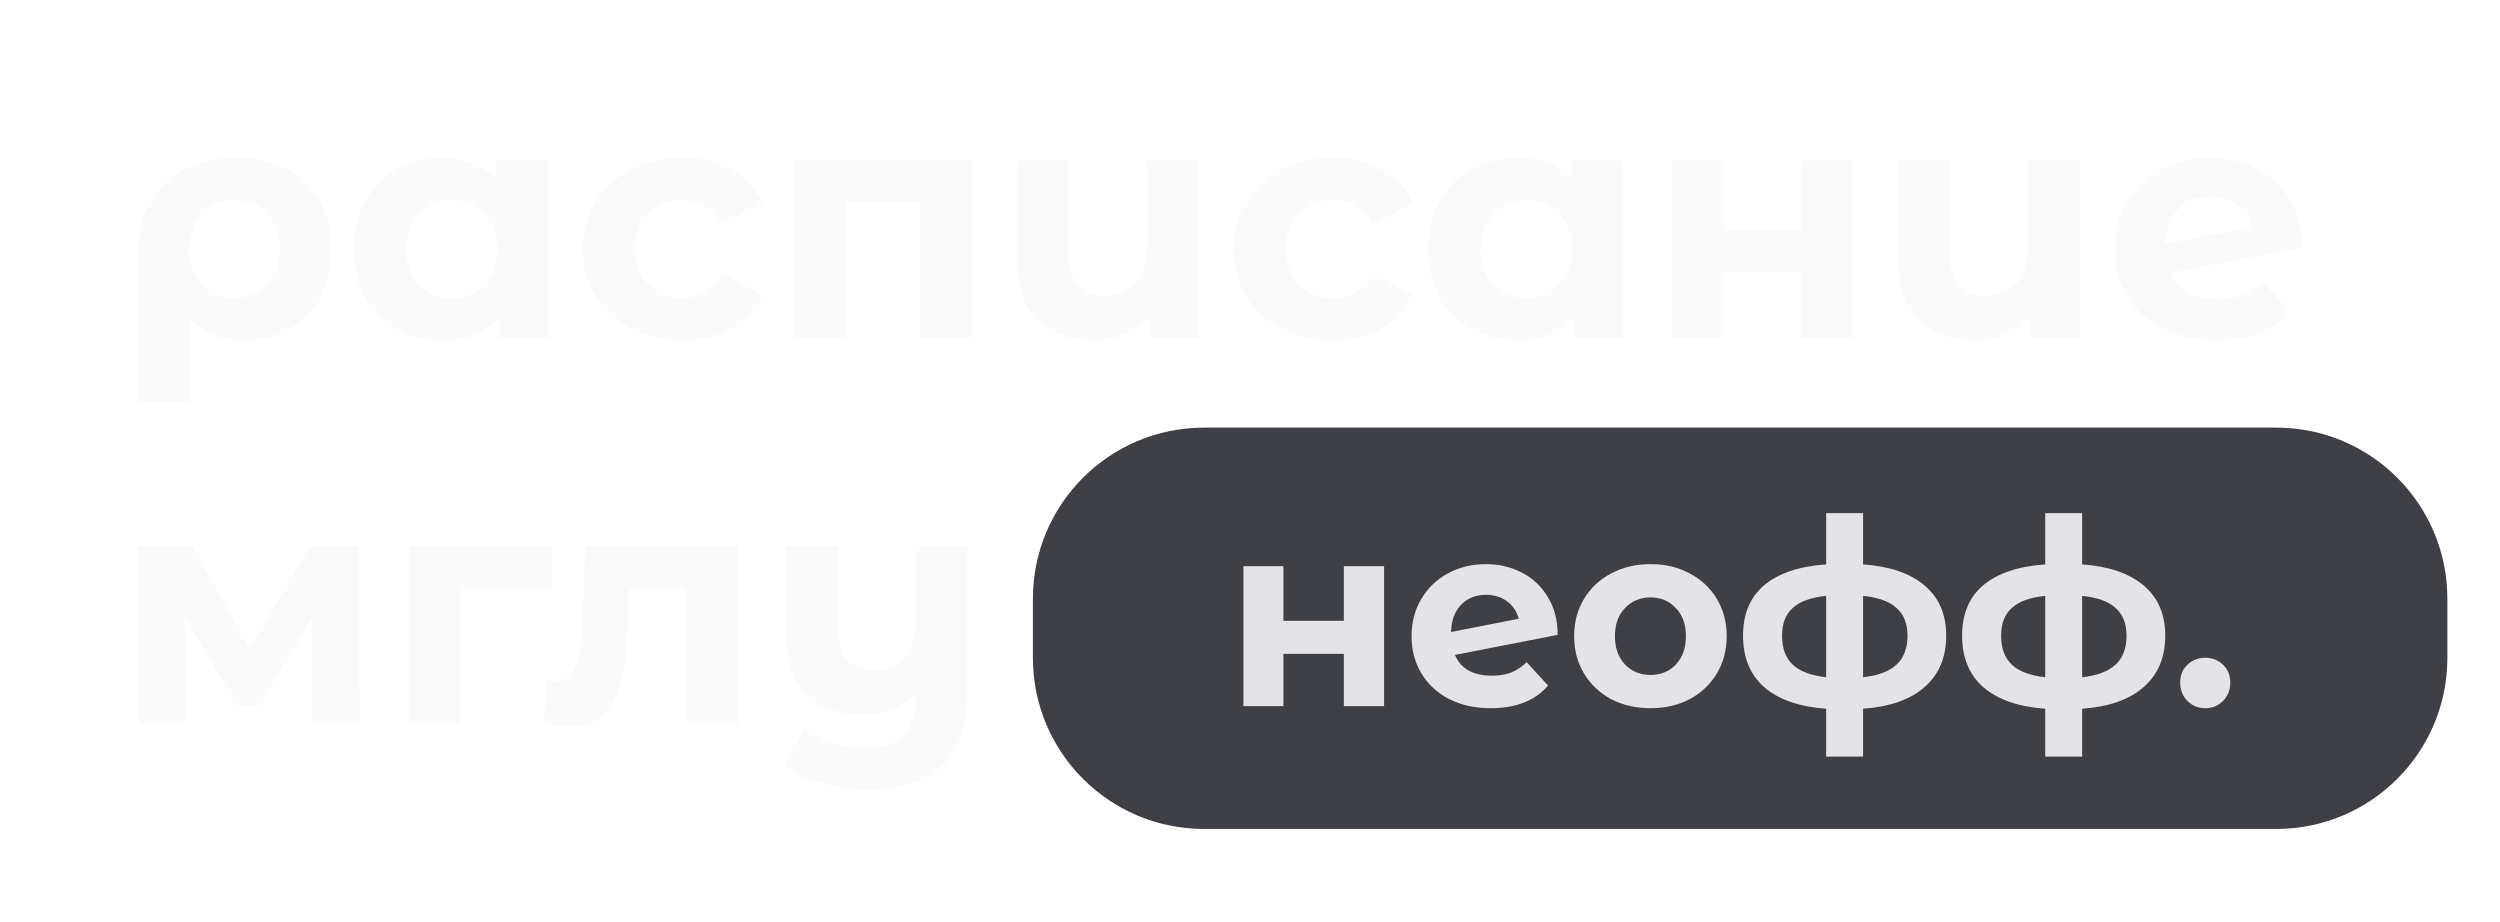
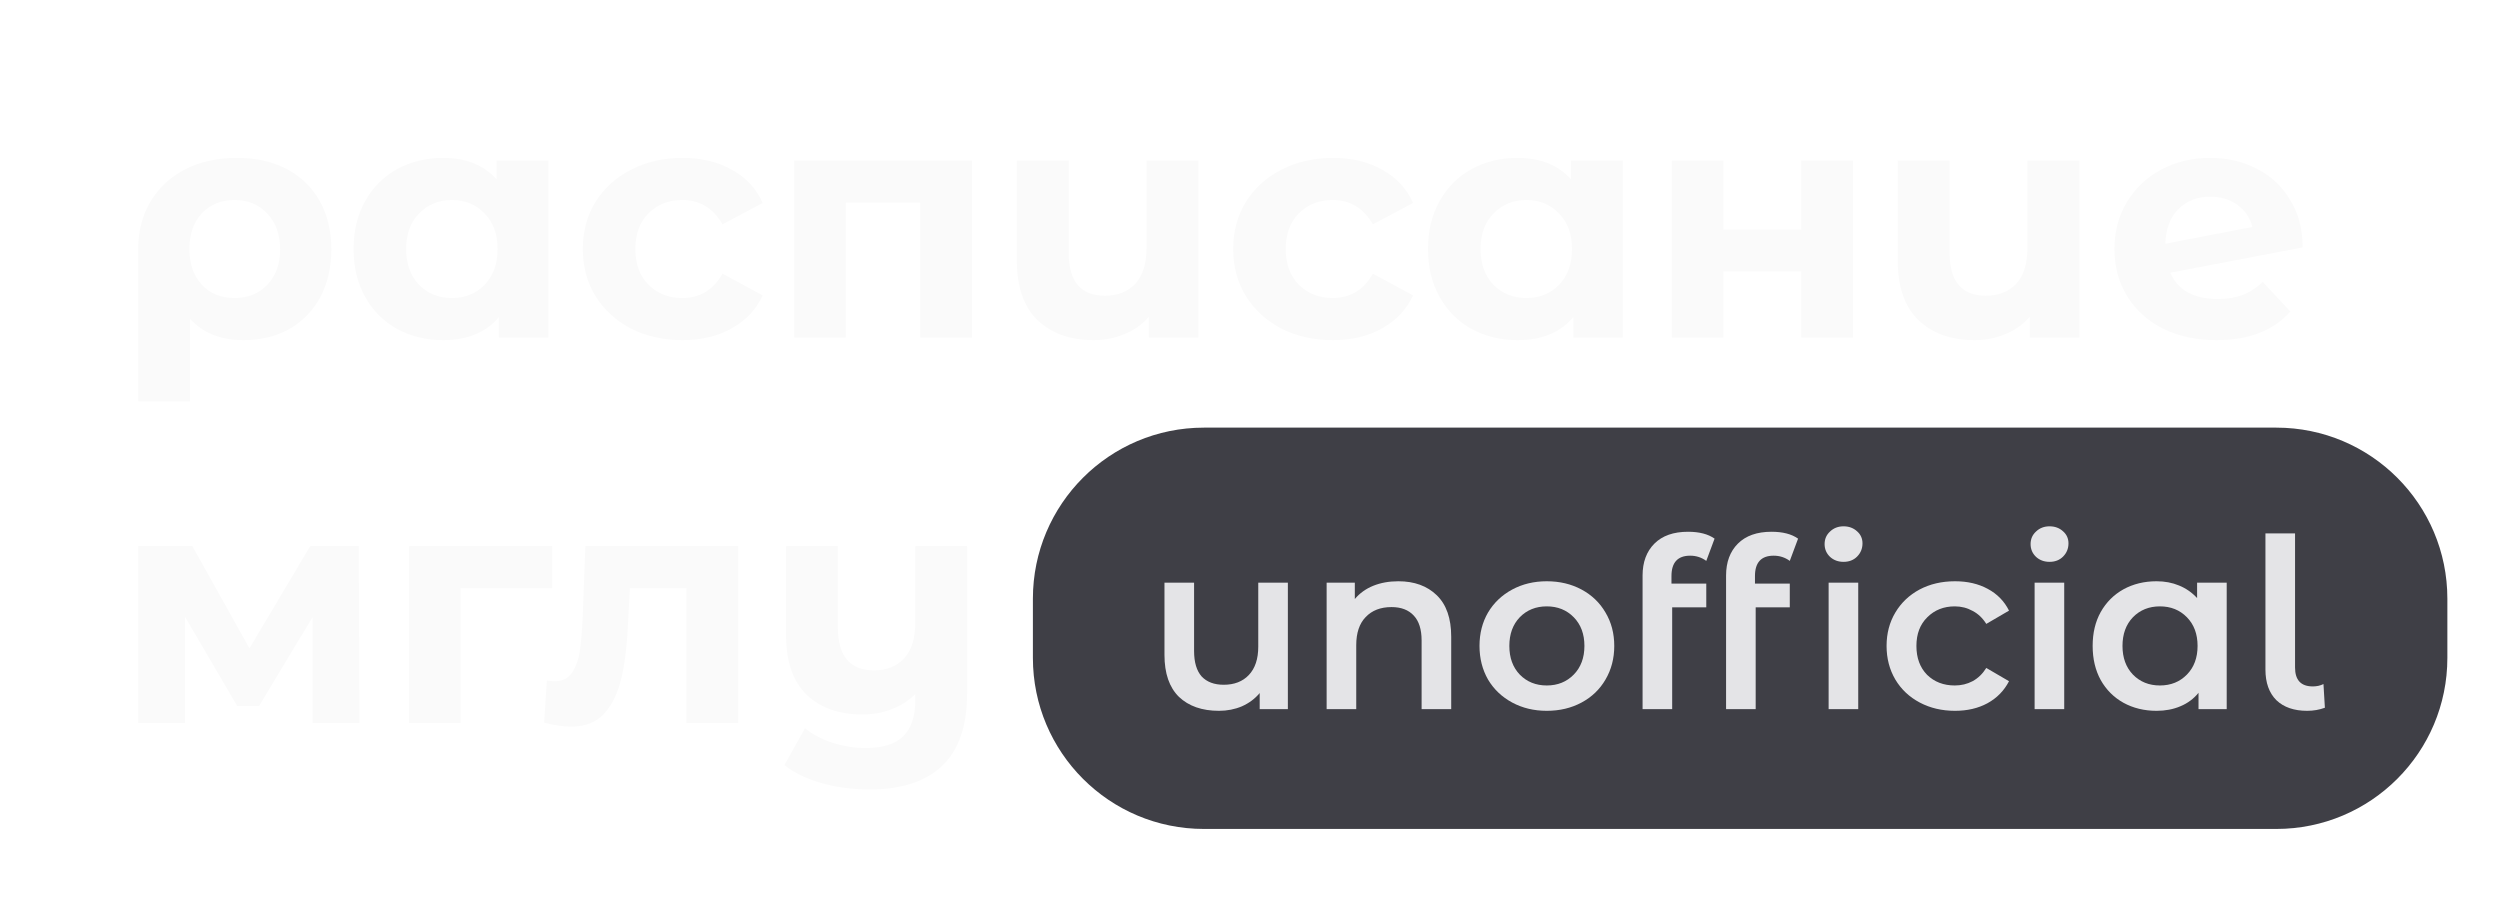
<svg xmlns="http://www.w3.org/2000/svg" width="380" height="140" viewBox="0 0 380 140" fill="none">
  <path d="M36.01 24C38.908 24 41.435 24.567 43.591 25.7C45.747 26.833 47.415 28.45 48.594 30.55C49.774 32.65 50.363 35.1 50.363 37.9C50.363 40.633 49.807 43.05 48.695 45.15C47.584 47.217 46.017 48.833 43.995 50C41.974 51.133 39.649 51.7 37.021 51.7C33.55 51.7 30.838 50.617 28.884 48.45V61H21V37.95C21 35.183 21.623 32.75 22.87 30.65C24.117 28.55 25.869 26.917 28.126 25.75C30.383 24.583 33.011 24 36.01 24ZM35.656 45.3C37.712 45.3 39.379 44.617 40.66 43.25C41.94 41.883 42.58 40.1 42.58 37.9C42.58 35.667 41.94 33.867 40.66 32.5C39.379 31.1 37.712 30.4 35.656 30.4C33.601 30.4 31.933 31.083 30.653 32.45C29.406 33.817 28.783 35.617 28.783 37.85C28.783 40.083 29.406 41.883 30.653 43.25C31.9 44.617 33.567 45.3 35.656 45.3Z" fill="#FAFAFA" />
  <path d="M83.361 24.4V51.3H75.831V48.2C73.877 50.533 71.046 51.7 67.34 51.7C64.78 51.7 62.455 51.133 60.366 50C58.311 48.867 56.694 47.25 55.514 45.15C54.335 43.05 53.745 40.617 53.745 37.85C53.745 35.083 54.335 32.65 55.514 30.55C56.694 28.45 58.311 26.833 60.366 25.7C62.455 24.567 64.78 24 67.34 24C70.811 24 73.523 25.083 75.477 27.25V24.4H83.361ZM68.705 45.3C70.693 45.3 72.344 44.633 73.658 43.3C74.972 41.933 75.629 40.117 75.629 37.85C75.629 35.583 74.972 33.783 73.658 32.45C72.344 31.083 70.693 30.4 68.705 30.4C66.683 30.4 65.016 31.083 63.702 32.45C62.388 33.783 61.73 35.583 61.73 37.85C61.73 40.117 62.388 41.933 63.702 43.3C65.016 44.633 66.683 45.3 68.705 45.3Z" fill="#FAFAFA" />
  <path d="M103.75 51.7C100.853 51.7 98.241 51.117 95.917 49.95C93.626 48.75 91.823 47.1 90.509 45C89.229 42.9 88.588 40.517 88.588 37.85C88.588 35.183 89.229 32.8 90.509 30.7C91.823 28.6 93.626 26.967 95.917 25.8C98.241 24.6 100.853 24 103.75 24C106.614 24 109.107 24.6 111.23 25.8C113.386 26.967 114.953 28.65 115.93 30.85L109.815 34.1C108.4 31.633 106.361 30.4 103.7 30.4C101.644 30.4 99.943 31.067 98.595 32.4C97.248 33.733 96.574 35.55 96.574 37.85C96.574 40.15 97.248 41.967 98.595 43.3C99.943 44.633 101.644 45.3 103.7 45.3C106.395 45.3 108.433 44.067 109.815 41.6L115.93 44.9C114.953 47.033 113.386 48.7 111.23 49.9C109.107 51.1 106.614 51.7 103.75 51.7Z" fill="#FAFAFA" />
  <path d="M147.759 24.4V51.3H139.875V30.8H128.555V51.3H120.721V24.4H147.759Z" fill="#FAFAFA" />
  <path d="M182.155 24.4V51.3H174.624V48.15C173.614 49.317 172.367 50.2 170.885 50.8C169.436 51.4 167.886 51.7 166.235 51.7C162.664 51.7 159.816 50.683 157.694 48.65C155.605 46.617 154.56 43.6 154.56 39.6V24.4H162.445V38.45C162.445 42.783 164.281 44.95 167.953 44.95C169.874 44.95 171.407 44.35 172.552 43.15C173.698 41.917 174.271 40.1 174.271 37.7V24.4H182.155Z" fill="#FAFAFA" />
  <path d="M202.607 51.7C199.71 51.7 197.099 51.117 194.774 49.95C192.483 48.75 190.68 47.1 189.366 45C188.086 42.9 187.446 40.517 187.446 37.85C187.446 35.183 188.086 32.8 189.366 30.7C190.68 28.6 192.483 26.967 194.774 25.8C197.099 24.6 199.71 24 202.607 24C205.471 24 207.964 24.6 210.087 25.8C212.243 26.967 213.81 28.65 214.787 30.85L208.672 34.1C207.257 31.633 205.218 30.4 202.557 30.4C200.501 30.4 198.8 31.067 197.452 32.4C196.105 33.733 195.431 35.55 195.431 37.85C195.431 40.15 196.105 41.967 197.452 43.3C198.8 44.633 200.501 45.3 202.557 45.3C205.252 45.3 207.291 44.067 208.672 41.6L214.787 44.9C213.81 47.033 212.243 48.7 210.087 49.9C207.964 51.1 205.471 51.7 202.607 51.7Z" fill="#FAFAFA" />
  <path d="M246.675 24.4V51.3H239.145V48.2C237.191 50.533 234.361 51.7 230.654 51.7C228.094 51.7 225.769 51.133 223.68 50C221.625 48.867 220.008 47.25 218.828 45.15C217.649 43.05 217.059 40.617 217.059 37.85C217.059 35.083 217.649 32.65 218.828 30.55C220.008 28.45 221.625 26.833 223.68 25.7C225.769 24.567 228.094 24 230.654 24C234.125 24 236.837 25.083 238.791 27.25V24.4H246.675ZM232.019 45.3C234.007 45.3 235.658 44.633 236.972 43.3C238.286 41.933 238.943 40.117 238.943 37.85C238.943 35.583 238.286 33.783 236.972 32.45C235.658 31.083 234.007 30.4 232.019 30.4C229.997 30.4 228.33 31.083 227.016 32.45C225.702 33.783 225.045 35.583 225.045 37.85C225.045 40.117 225.702 41.933 227.016 43.3C228.33 44.633 229.997 45.3 232.019 45.3Z" fill="#FAFAFA" />
  <path d="M254.126 24.4H261.96V34.9H273.786V24.4H281.67V51.3H273.786V41.25H261.96V51.3H254.126V24.4Z" fill="#FAFAFA" />
  <path d="M316.054 24.4V51.3H308.523V48.15C307.512 49.317 306.266 50.2 304.783 50.8C303.335 51.4 301.785 51.7 300.134 51.7C296.562 51.7 293.715 50.683 291.593 48.65C289.504 46.617 288.459 43.6 288.459 39.6V24.4H296.343V38.45C296.343 42.783 298.18 44.95 301.852 44.95C303.773 44.95 305.306 44.35 306.451 43.15C307.597 41.917 308.169 40.1 308.169 37.7V24.4H316.054Z" fill="#FAFAFA" />
  <path d="M337.113 45.45C338.528 45.45 339.774 45.25 340.852 44.85C341.964 44.417 342.992 43.75 343.935 42.85L348.13 47.35C345.569 50.25 341.829 51.7 336.91 51.7C333.844 51.7 331.132 51.117 328.774 49.95C326.415 48.75 324.596 47.1 323.315 45C322.035 42.9 321.395 40.517 321.395 37.85C321.395 35.217 322.018 32.85 323.265 30.75C324.545 28.617 326.28 26.967 328.47 25.8C330.694 24.6 333.187 24 335.95 24C338.544 24 340.903 24.55 343.026 25.65C345.148 26.717 346.833 28.283 348.079 30.35C349.36 32.383 350 34.8 350 37.6L329.885 41.45C330.458 42.783 331.351 43.783 332.564 44.45C333.811 45.117 335.327 45.45 337.113 45.45ZM335.95 29.9C333.962 29.9 332.345 30.533 331.098 31.8C329.852 33.067 329.195 34.817 329.127 37.05L342.369 34.5C341.998 33.1 341.24 31.983 340.094 31.15C338.949 30.317 337.567 29.9 335.95 29.9Z" fill="#FAFAFA" />
  <path d="M47.512 109.9V93.8L39.382 107.3H36.049L28.12 93.75V109.9H21V83H29.232L37.917 98.55L47.159 83H54.532L54.633 109.9H47.512Z" fill="#FAFAFA" />
  <path d="M83.945 89.4H70.007V109.9H62.179V83H83.945V89.4Z" fill="#FAFAFA" />
  <path d="M112.205 83V109.9H104.327V89.4H95.742L95.489 94.15C95.355 97.683 95.018 100.617 94.479 102.95C93.941 105.283 93.065 107.117 91.853 108.45C90.641 109.783 88.958 110.45 86.803 110.45C85.659 110.45 84.295 110.25 82.713 109.85L83.117 103.45C83.656 103.517 84.043 103.55 84.278 103.55C85.457 103.55 86.332 103.133 86.904 102.3C87.51 101.433 87.914 100.35 88.116 99.05C88.318 97.717 88.47 95.967 88.571 93.8L88.975 83H112.205Z" fill="#FAFAFA" />
  <path d="M147 83V105.4C147 110.333 145.738 114 143.213 116.4C140.688 118.8 137.018 120 132.204 120C129.645 120 127.221 119.683 124.932 119.05C122.676 118.417 120.774 117.5 119.225 116.3L122.356 110.7C123.501 111.633 124.898 112.367 126.548 112.9C128.197 113.433 129.864 113.7 131.547 113.7C134.173 113.7 136.092 113.1 137.304 111.9C138.516 110.7 139.122 108.867 139.122 106.4V105.5C138.112 106.5 136.917 107.267 135.537 107.8C134.156 108.333 132.675 108.6 131.093 108.6C127.524 108.6 124.696 107.6 122.609 105.6C120.521 103.567 119.478 100.533 119.478 96.5V83H127.356V95.35C127.356 99.717 129.19 101.9 132.86 101.9C134.745 101.9 136.26 101.3 137.405 100.1C138.55 98.867 139.122 97.05 139.122 94.65V83H147Z" fill="#FAFAFA" />
  <rect x="157" y="65" width="215" height="61" rx="26" fill="#3F3F46" />
-   <path d="M189 86.064H195.082V94.365H204.263V86.064H210.384V107.331H204.263V99.386H195.082V107.331H189V86.064Z" fill="#E4E4E7" />
-   <path d="M226.759 102.706C227.858 102.706 228.826 102.548 229.663 102.232C230.526 101.889 231.324 101.362 232.056 100.651L235.313 104.208C233.325 106.501 230.421 107.647 226.602 107.647C224.222 107.647 222.116 107.186 220.285 106.264C218.454 105.315 217.041 104.011 216.047 102.35C215.053 100.69 214.556 98.806 214.556 96.698C214.556 94.616 215.04 92.745 216.008 91.084C217.002 89.398 218.349 88.093 220.05 87.171C221.776 86.222 223.712 85.748 225.857 85.748C227.871 85.748 229.702 86.183 231.35 87.052C232.998 87.896 234.306 89.134 235.274 90.768C236.268 92.376 236.765 94.286 236.765 96.5L221.148 99.544C221.593 100.598 222.286 101.389 223.228 101.916C224.196 102.443 225.373 102.706 226.759 102.706ZM225.857 90.412C224.313 90.412 223.058 90.913 222.09 91.915C221.122 92.916 220.612 94.299 220.56 96.065L230.84 94.049C230.552 92.942 229.964 92.059 229.074 91.401C228.185 90.742 227.112 90.412 225.857 90.412Z" fill="#E4E4E7" />
-   <path d="M250.884 107.647C248.661 107.647 246.66 107.186 244.881 106.264C243.129 105.315 241.755 104.011 240.761 102.35C239.767 100.69 239.27 98.806 239.27 96.698C239.27 94.589 239.767 92.705 240.761 91.045C241.755 89.385 243.129 88.093 244.881 87.171C246.66 86.222 248.661 85.748 250.884 85.748C253.108 85.748 255.096 86.222 256.848 87.171C258.601 88.093 259.974 89.385 260.968 91.045C261.962 92.705 262.459 94.589 262.459 96.698C262.459 98.806 261.962 100.69 260.968 102.35C259.974 104.011 258.601 105.315 256.848 106.264C255.096 107.186 253.108 107.647 250.884 107.647ZM250.884 102.588C252.454 102.588 253.736 102.061 254.73 101.006C255.75 99.926 256.26 98.49 256.26 96.698C256.26 94.906 255.75 93.483 254.73 92.428C253.736 91.348 252.454 90.808 250.884 90.808C249.315 90.808 248.02 91.348 247 92.428C245.98 93.483 245.47 94.906 245.47 96.698C245.47 98.49 245.98 99.926 247 101.006C248.02 102.061 249.315 102.588 250.884 102.588Z" fill="#E4E4E7" />
-   <path d="M295.822 96.619C295.822 99.913 294.724 102.522 292.527 104.446C290.355 106.343 287.243 107.437 283.188 107.726V115H277.577V107.726C273.523 107.437 270.397 106.356 268.2 104.485C266.028 102.588 264.943 99.966 264.943 96.619C264.943 93.324 266.015 90.768 268.16 88.95C270.331 87.131 273.47 86.077 277.577 85.787V78H283.188V85.787C287.243 86.077 290.355 87.145 292.527 88.989C294.724 90.834 295.822 93.377 295.822 96.619ZM270.868 96.619C270.868 98.516 271.404 99.979 272.476 101.006C273.549 102.034 275.249 102.68 277.577 102.943V90.57C275.249 90.808 273.549 91.427 272.476 92.428C271.404 93.403 270.868 94.8 270.868 96.619ZM283.188 102.943C285.516 102.68 287.216 102.034 288.289 101.006C289.388 99.979 289.937 98.516 289.937 96.619C289.937 94.8 289.388 93.403 288.289 92.428C287.216 91.427 285.516 90.808 283.188 90.57V102.943Z" fill="#E4E4E7" />
-   <path d="M329.12 96.619C329.12 99.913 328.022 102.522 325.824 104.446C323.653 106.343 320.54 107.437 316.486 107.726V115H310.875V107.726C306.821 107.437 303.695 106.356 301.497 104.485C299.326 102.588 298.241 99.966 298.241 96.619C298.241 93.324 299.313 90.768 301.458 88.95C303.629 87.131 306.768 86.077 310.875 85.787V78H316.486V85.787C320.54 86.077 323.653 87.145 325.824 88.989C328.022 90.834 329.12 93.377 329.12 96.619ZM304.166 96.619C304.166 98.516 304.702 99.979 305.774 101.006C306.847 102.034 308.547 102.68 310.875 102.943V90.57C308.547 90.808 306.847 91.427 305.774 92.428C304.702 93.403 304.166 94.8 304.166 96.619ZM316.486 102.943C318.814 102.68 320.514 102.034 321.587 101.006C322.685 99.979 323.235 98.516 323.235 96.619C323.235 94.8 322.685 93.403 321.587 92.428C320.514 91.427 318.814 90.808 316.486 90.57V102.943Z" fill="#E4E4E7" />
-   <path d="M335.194 107.647C334.122 107.647 333.219 107.278 332.487 106.541C331.754 105.803 331.388 104.88 331.388 103.774C331.388 102.64 331.754 101.731 332.487 101.046C333.219 100.334 334.122 99.979 335.194 99.979C336.267 99.979 337.169 100.334 337.901 101.046C338.634 101.731 339 102.64 339 103.774C339 104.88 338.634 105.803 337.901 106.541C337.169 107.278 336.267 107.647 335.194 107.647Z" fill="#E4E4E7" />
+   <path d="M195.756 88.568V107.792H191.472V105.344C190.752 106.208 189.852 106.88 188.772 107.36C187.692 107.816 186.528 108.044 185.28 108.044C182.712 108.044 180.684 107.336 179.196 105.92C177.732 104.48 177 102.356 177 99.548V88.568H181.5V98.936C181.5 100.664 181.884 101.96 182.652 102.824C183.444 103.664 184.56 104.084 186 104.084C187.608 104.084 188.88 103.592 189.816 102.608C190.776 101.6 191.256 100.16 191.256 98.288V88.568H195.756Z" fill="#E4E4E7" />
+   <path d="M212.556 88.352C214.98 88.352 216.924 89.06 218.388 90.476C219.852 91.892 220.584 93.992 220.584 96.776V107.792H216.084V97.352C216.084 95.672 215.688 94.412 214.896 93.572C214.104 92.708 212.976 92.276 211.512 92.276C209.856 92.276 208.548 92.78 207.588 93.788C206.628 94.772 206.148 96.2 206.148 98.072V107.792H201.648V88.568H205.932V91.052C206.676 90.164 207.612 89.492 208.74 89.036C209.868 88.58 211.14 88.352 212.556 88.352Z" fill="#E4E4E7" />
+   <path d="M235.108 108.044C233.164 108.044 231.412 107.624 229.852 106.784C228.292 105.944 227.068 104.78 226.18 103.292C225.316 101.78 224.884 100.076 224.884 98.18C224.884 96.284 225.316 94.592 226.18 93.104C227.068 91.616 228.292 90.452 229.852 89.612C231.412 88.772 233.164 88.352 235.108 88.352C237.076 88.352 238.84 88.772 240.4 89.612C241.96 90.452 243.172 91.616 244.036 93.104C244.924 94.592 245.368 96.284 245.368 98.18C245.368 100.076 244.924 101.78 244.036 103.292C243.172 104.78 241.96 105.944 240.4 106.784C238.84 107.624 237.076 108.044 235.108 108.044ZM235.108 104.192C236.764 104.192 238.132 103.64 239.212 102.536C240.292 101.432 240.832 99.98 240.832 98.18C240.832 96.38 240.292 94.928 239.212 93.824C238.132 92.72 236.764 92.168 235.108 92.168C233.452 92.168 232.084 92.72 231.004 93.824C229.948 94.928 229.42 96.38 229.42 98.18C229.42 99.98 229.948 101.432 231.004 102.536C232.084 103.64 233.452 104.192 235.108 104.192Z" fill="#E4E4E7" />
+   <path d="M256.907 84.464C255.011 84.464 254.063 85.496 254.063 87.56V88.712H259.355V92.312H254.171V107.792H249.671V87.488C249.671 85.448 250.271 83.828 251.471 82.628C252.671 81.428 254.375 80.828 256.583 80.828C258.287 80.828 259.631 81.176 260.615 81.872L259.355 85.256C258.635 84.728 257.819 84.464 256.907 84.464Z" fill="#E4E4E7" />
+   <path d="M269.599 84.464C267.703 84.464 266.755 85.496 266.755 87.56V88.712H272.047V92.312H266.863V107.792H262.363V87.488C262.363 85.448 262.963 83.828 264.163 82.628C265.363 81.428 267.067 80.828 269.275 80.828C270.979 80.828 272.323 81.176 273.307 81.872L272.047 85.256C271.327 84.728 270.511 84.464 269.599 84.464ZM277.951 88.568H282.451V107.792H277.951V88.568ZM280.219 85.4C279.403 85.4 278.719 85.148 278.167 84.644C277.615 84.116 277.339 83.468 277.339 82.7C277.339 81.932 277.615 81.296 278.167 80.792C278.719 80.264 279.403 80 280.219 80C281.035 80 281.719 80.252 282.271 80.756C282.823 81.236 283.099 81.848 283.099 82.592C283.099 83.384 282.823 84.056 282.271 84.608C281.743 85.136 281.059 85.4 280.219 85.4Z" fill="#E4E4E7" />
+   <path d="M297.163 108.044C295.171 108.044 293.383 107.624 291.799 106.784C290.215 105.944 288.979 104.78 288.091 103.292C287.203 101.78 286.759 100.076 286.759 98.18C286.759 96.284 287.203 94.592 288.091 93.104C288.979 91.616 290.203 90.452 291.763 89.612C293.347 88.772 295.147 88.352 297.163 88.352C299.059 88.352 300.715 88.736 302.131 89.504C303.571 90.272 304.651 91.376 305.371 92.816L301.915 94.832C301.363 93.944 300.667 93.284 299.827 92.852C299.011 92.396 298.111 92.168 297.127 92.168C295.447 92.168 294.055 92.72 292.951 93.824C291.847 94.904 291.295 96.356 291.295 98.18C291.295 100.004 291.835 101.468 292.915 102.572C294.019 103.652 295.423 104.192 297.127 104.192C298.111 104.192 299.011 103.976 299.827 103.544C300.667 103.088 301.363 102.416 301.915 101.528L305.371 103.544C304.627 104.984 303.535 106.1 302.095 106.892C300.679 107.66 299.035 108.044 297.163 108.044Z" fill="#E4E4E7" />
+   <path d="M309.261 88.568H313.761V107.792H309.261V88.568ZM311.529 85.4C310.713 85.4 310.029 85.148 309.477 84.644C308.925 84.116 308.649 83.468 308.649 82.7C308.649 81.932 308.925 81.296 309.477 80.792C310.029 80.264 310.713 80 311.529 80C312.345 80 313.029 80.252 313.581 80.756C314.133 81.236 314.409 81.848 314.409 82.592C314.409 83.384 314.133 84.056 313.581 84.608C313.053 85.136 312.369 85.4 311.529 85.4Z" fill="#E4E4E7" />
+   <path d="M338.459 88.568V107.792H334.175V105.308C333.431 106.22 332.507 106.904 331.403 107.36C330.323 107.816 329.123 108.044 327.803 108.044C325.931 108.044 324.251 107.636 322.763 106.82C321.299 106.004 320.147 104.852 319.307 103.364C318.491 101.876 318.083 100.148 318.083 98.18C318.083 96.212 318.491 94.496 319.307 93.032C320.147 91.544 321.299 90.392 322.763 89.576C324.251 88.76 325.931 88.352 327.803 88.352C329.051 88.352 330.191 88.568 331.223 89C332.279 89.432 333.191 90.068 333.959 90.908V88.568H338.459ZM328.307 104.192C329.963 104.192 331.331 103.64 332.411 102.536C333.491 101.432 334.031 99.98 334.031 98.18C334.031 96.38 333.491 94.928 332.411 93.824C331.331 92.72 329.963 92.168 328.307 92.168C326.651 92.168 325.283 92.72 324.203 93.824C323.147 94.928 322.619 96.38 322.619 98.18C322.619 99.98 323.147 101.432 324.203 102.536C325.283 103.64 326.651 104.192 328.307 104.192Z" fill="#E4E4E7" />
+   <path d="M350.683 108.044C348.691 108.044 347.131 107.504 346.003 106.424C344.899 105.32 344.347 103.772 344.347 101.78V81.08H348.847V101.456C348.847 103.376 349.747 104.336 351.547 104.336C352.147 104.336 352.687 104.216 353.167 103.976L353.383 107.576C352.543 107.888 351.643 108.044 350.683 108.044Z" fill="#E4E4E7" />
</svg>
